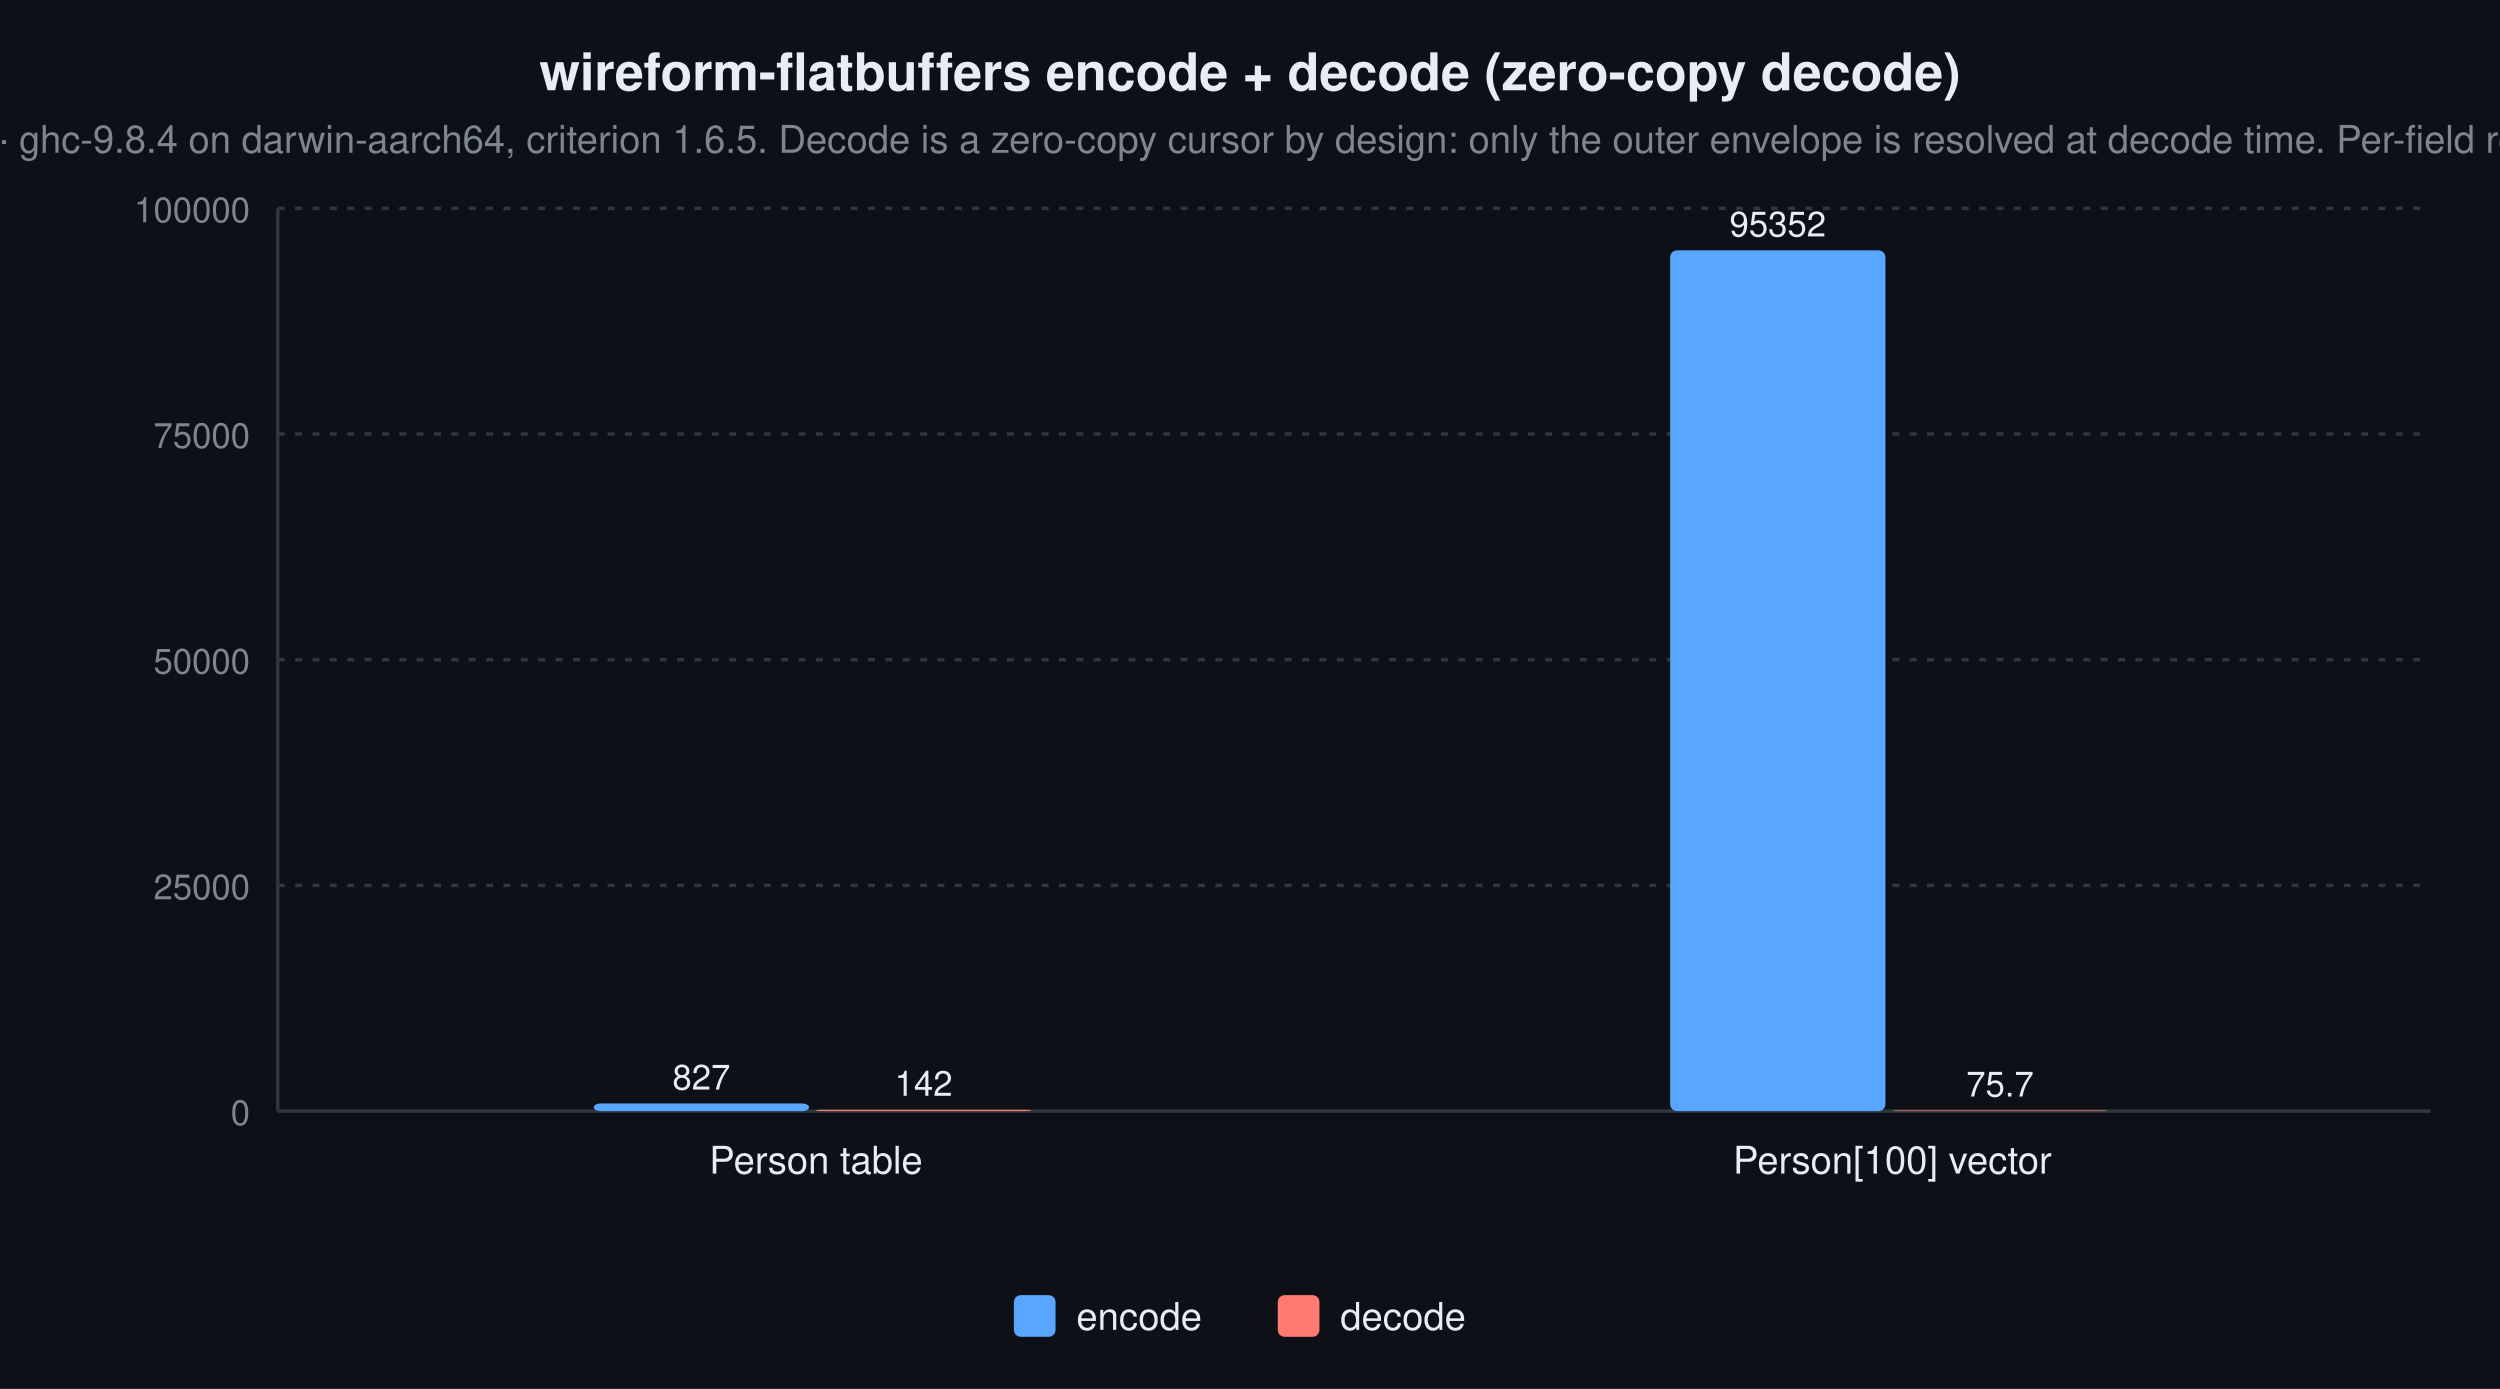
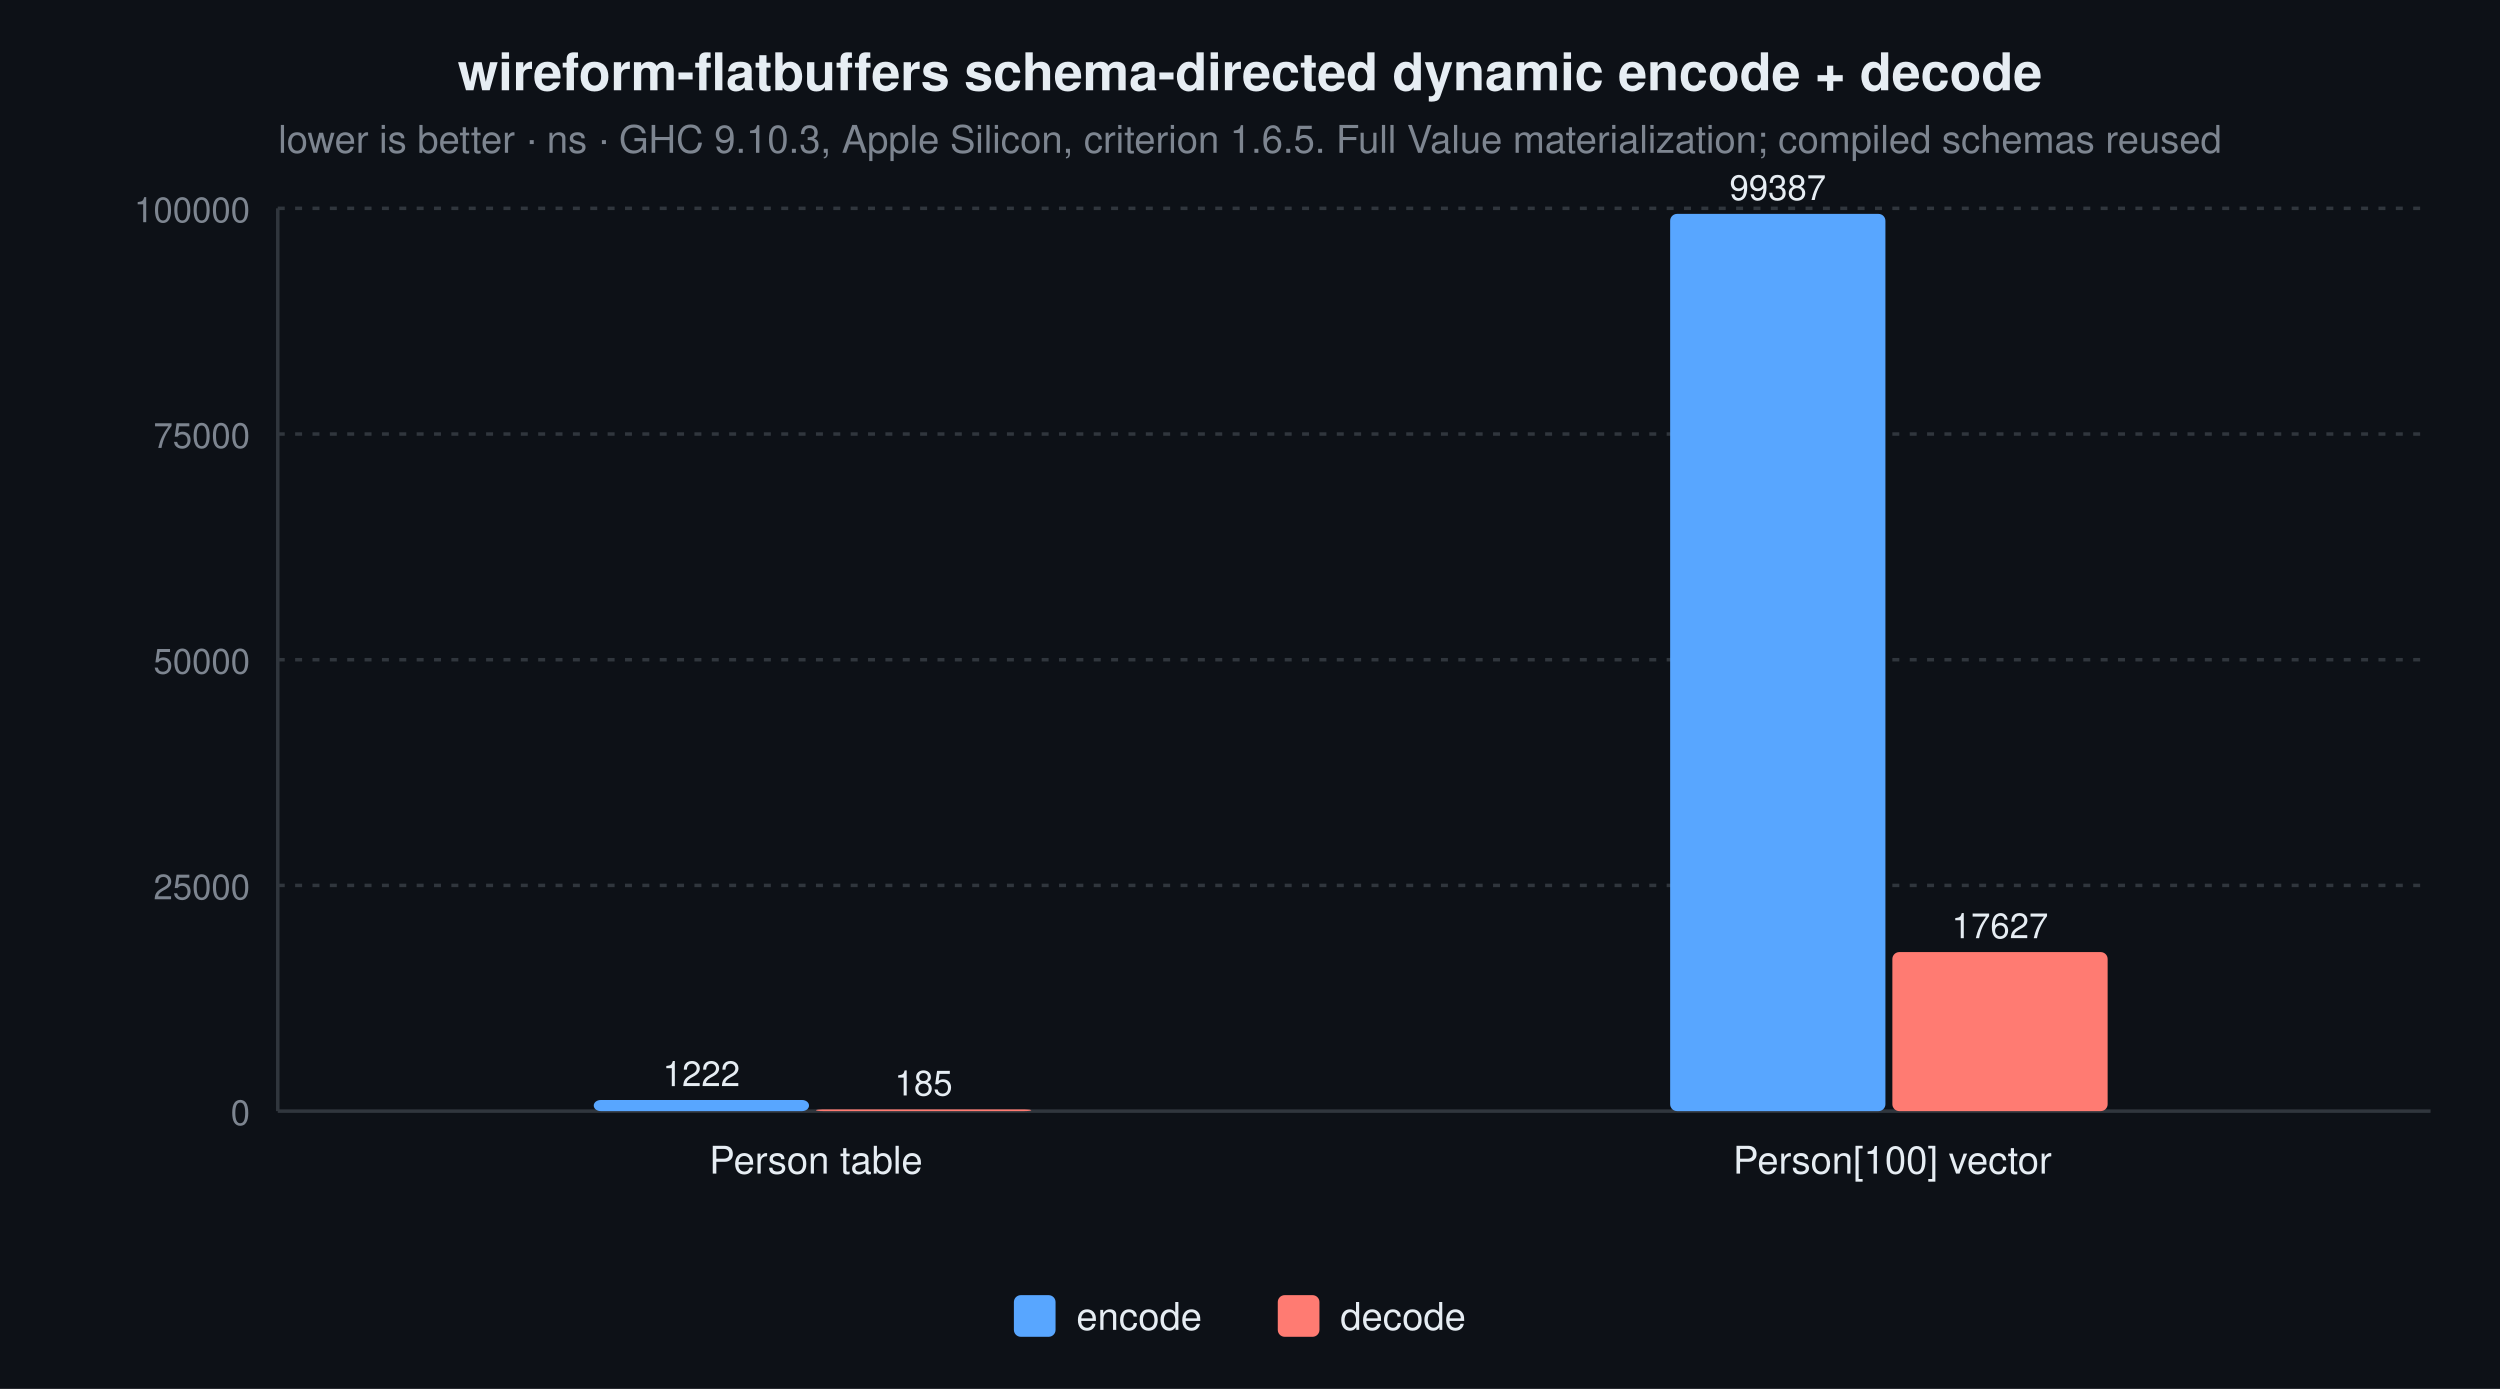
<svg xmlns="http://www.w3.org/2000/svg" viewBox="0 0 720 400" width="720" height="400" font-family="ui-sans-serif, system-ui, -apple-system, BlinkMacSystemFont, &quot;Segoe UI&quot;, Helvetica, Arial, sans-serif" font-size="12">
  <rect x="0" y="0" width="720" height="400" fill="#0d1117" />
-   <text x="360" y="26" text-anchor="middle" font-size="15" font-weight="600" fill="#e6edf3">wireform-flatbuffers encode + decode (zero-copy decode)</text>
-   <text x="360" y="44" text-anchor="middle" font-size="11" fill="#7d8590">lower is better · ns · ghc-9.8.4 on darwin-aarch64, criterion 1.6.5. Decode is a zero-copy cursor by design: only the outer envelope is resolved at decode time. Per-field reads happen lazily.</text>
+   <text x="360" y="26" text-anchor="middle" font-size="15" font-weight="600" fill="#e6edf3">wireform-flatbuffers schema-directed dynamic encode + decode</text>
+   <text x="360" y="44" text-anchor="middle" font-size="11" fill="#7d8590">lower is better · ns · GHC 9.10.3, Apple Silicon, criterion 1.6.5. Full Value materialization; compiled schemas reused</text>
  <g stroke="#30363d" stroke-width="1">
    <line x1="80" y1="320" x2="700" y2="320" />
    <line x1="80" y1="60" x2="80" y2="320" />
  </g>
  <g>
    <g />
    <text x="72" y="324" text-anchor="end" font-size="10" fill="#7d8590">0</text>
    <line x1="80" y1="255" x2="700" y2="255" stroke="#30363d" stroke-width="1" stroke-dasharray="2 3" />
    <text x="72" y="259" text-anchor="end" font-size="10" fill="#7d8590">25000</text>
    <line x1="80" y1="190" x2="700" y2="190" stroke="#30363d" stroke-width="1" stroke-dasharray="2 3" />
    <text x="72" y="194" text-anchor="end" font-size="10" fill="#7d8590">50000</text>
    <line x1="80" y1="125" x2="700" y2="125" stroke="#30363d" stroke-width="1" stroke-dasharray="2 3" />
    <text x="72" y="129" text-anchor="end" font-size="10" fill="#7d8590">75000</text>
    <line x1="80" y1="60" x2="700" y2="60" stroke="#30363d" stroke-width="1" stroke-dasharray="2 3" />
    <text x="72" y="64" text-anchor="end" font-size="10" fill="#7d8590">100000</text>
  </g>
  <g>
-     <rect x="171" y="317.8" width="62" height="2.2" rx="2" fill="#58a6ff" />
-     <rect x="235" y="319.6" width="62" height="0.4" rx="2" fill="#ff7b72" />
-     <rect x="481" y="72.1" width="62" height="247.9" rx="2" fill="#58a6ff" />
-     <rect x="545" y="319.8" width="62" height="0.2" rx="2" fill="#ff7b72" />
+     <rect x="171" y="316.8" width="62" height="3.2" rx="2" fill="#58a6ff" />
+     <rect x="235" y="319.5" width="62" height="0.5" rx="2" fill="#ff7b72" />
+     <rect x="481" y="61.6" width="62" height="258.4" rx="2" fill="#58a6ff" />
+     <rect x="545" y="274.2" width="62" height="45.8" rx="2" fill="#ff7b72" />
  </g>
  <g>
-     <text x="202" y="313.8" text-anchor="middle" font-size="10" fill="#e6edf3">827</text>
-     <text x="266" y="315.6" text-anchor="middle" font-size="10" fill="#e6edf3">142</text>
-     <text x="512" y="68.1" text-anchor="middle" font-size="10" fill="#e6edf3">95352</text>
-     <text x="576" y="315.8" text-anchor="middle" font-size="10" fill="#e6edf3">75.7</text>
+     <text x="202" y="312.8" text-anchor="middle" font-size="10" fill="#e6edf3">1222</text>
+     <text x="266" y="315.5" text-anchor="middle" font-size="10" fill="#e6edf3">185</text>
+     <text x="512" y="57.6" text-anchor="middle" font-size="10" fill="#e6edf3">99387</text>
+     <text x="576" y="270.2" text-anchor="middle" font-size="10" fill="#e6edf3">17627</text>
  </g>
  <g>
    <text x="235" y="338" text-anchor="middle" font-size="11" fill="#e6edf3">Person table</text>
    <text x="545" y="338" text-anchor="middle" font-size="11" fill="#e6edf3">Person[100] vector</text>
  </g>
  <g>
    <g transform="translate(292, 382)">
      <rect x="0" y="-9" width="12" height="12" rx="2" fill="#58a6ff" />
      <text x="18" y="1" font-size="11" fill="#e6edf3">encode</text>
    </g>
    <g transform="translate(368, 382)">
      <rect x="0" y="-9" width="12" height="12" rx="2" fill="#ff7b72" />
      <text x="18" y="1" font-size="11" fill="#e6edf3">decode</text>
    </g>
  </g>
</svg>
